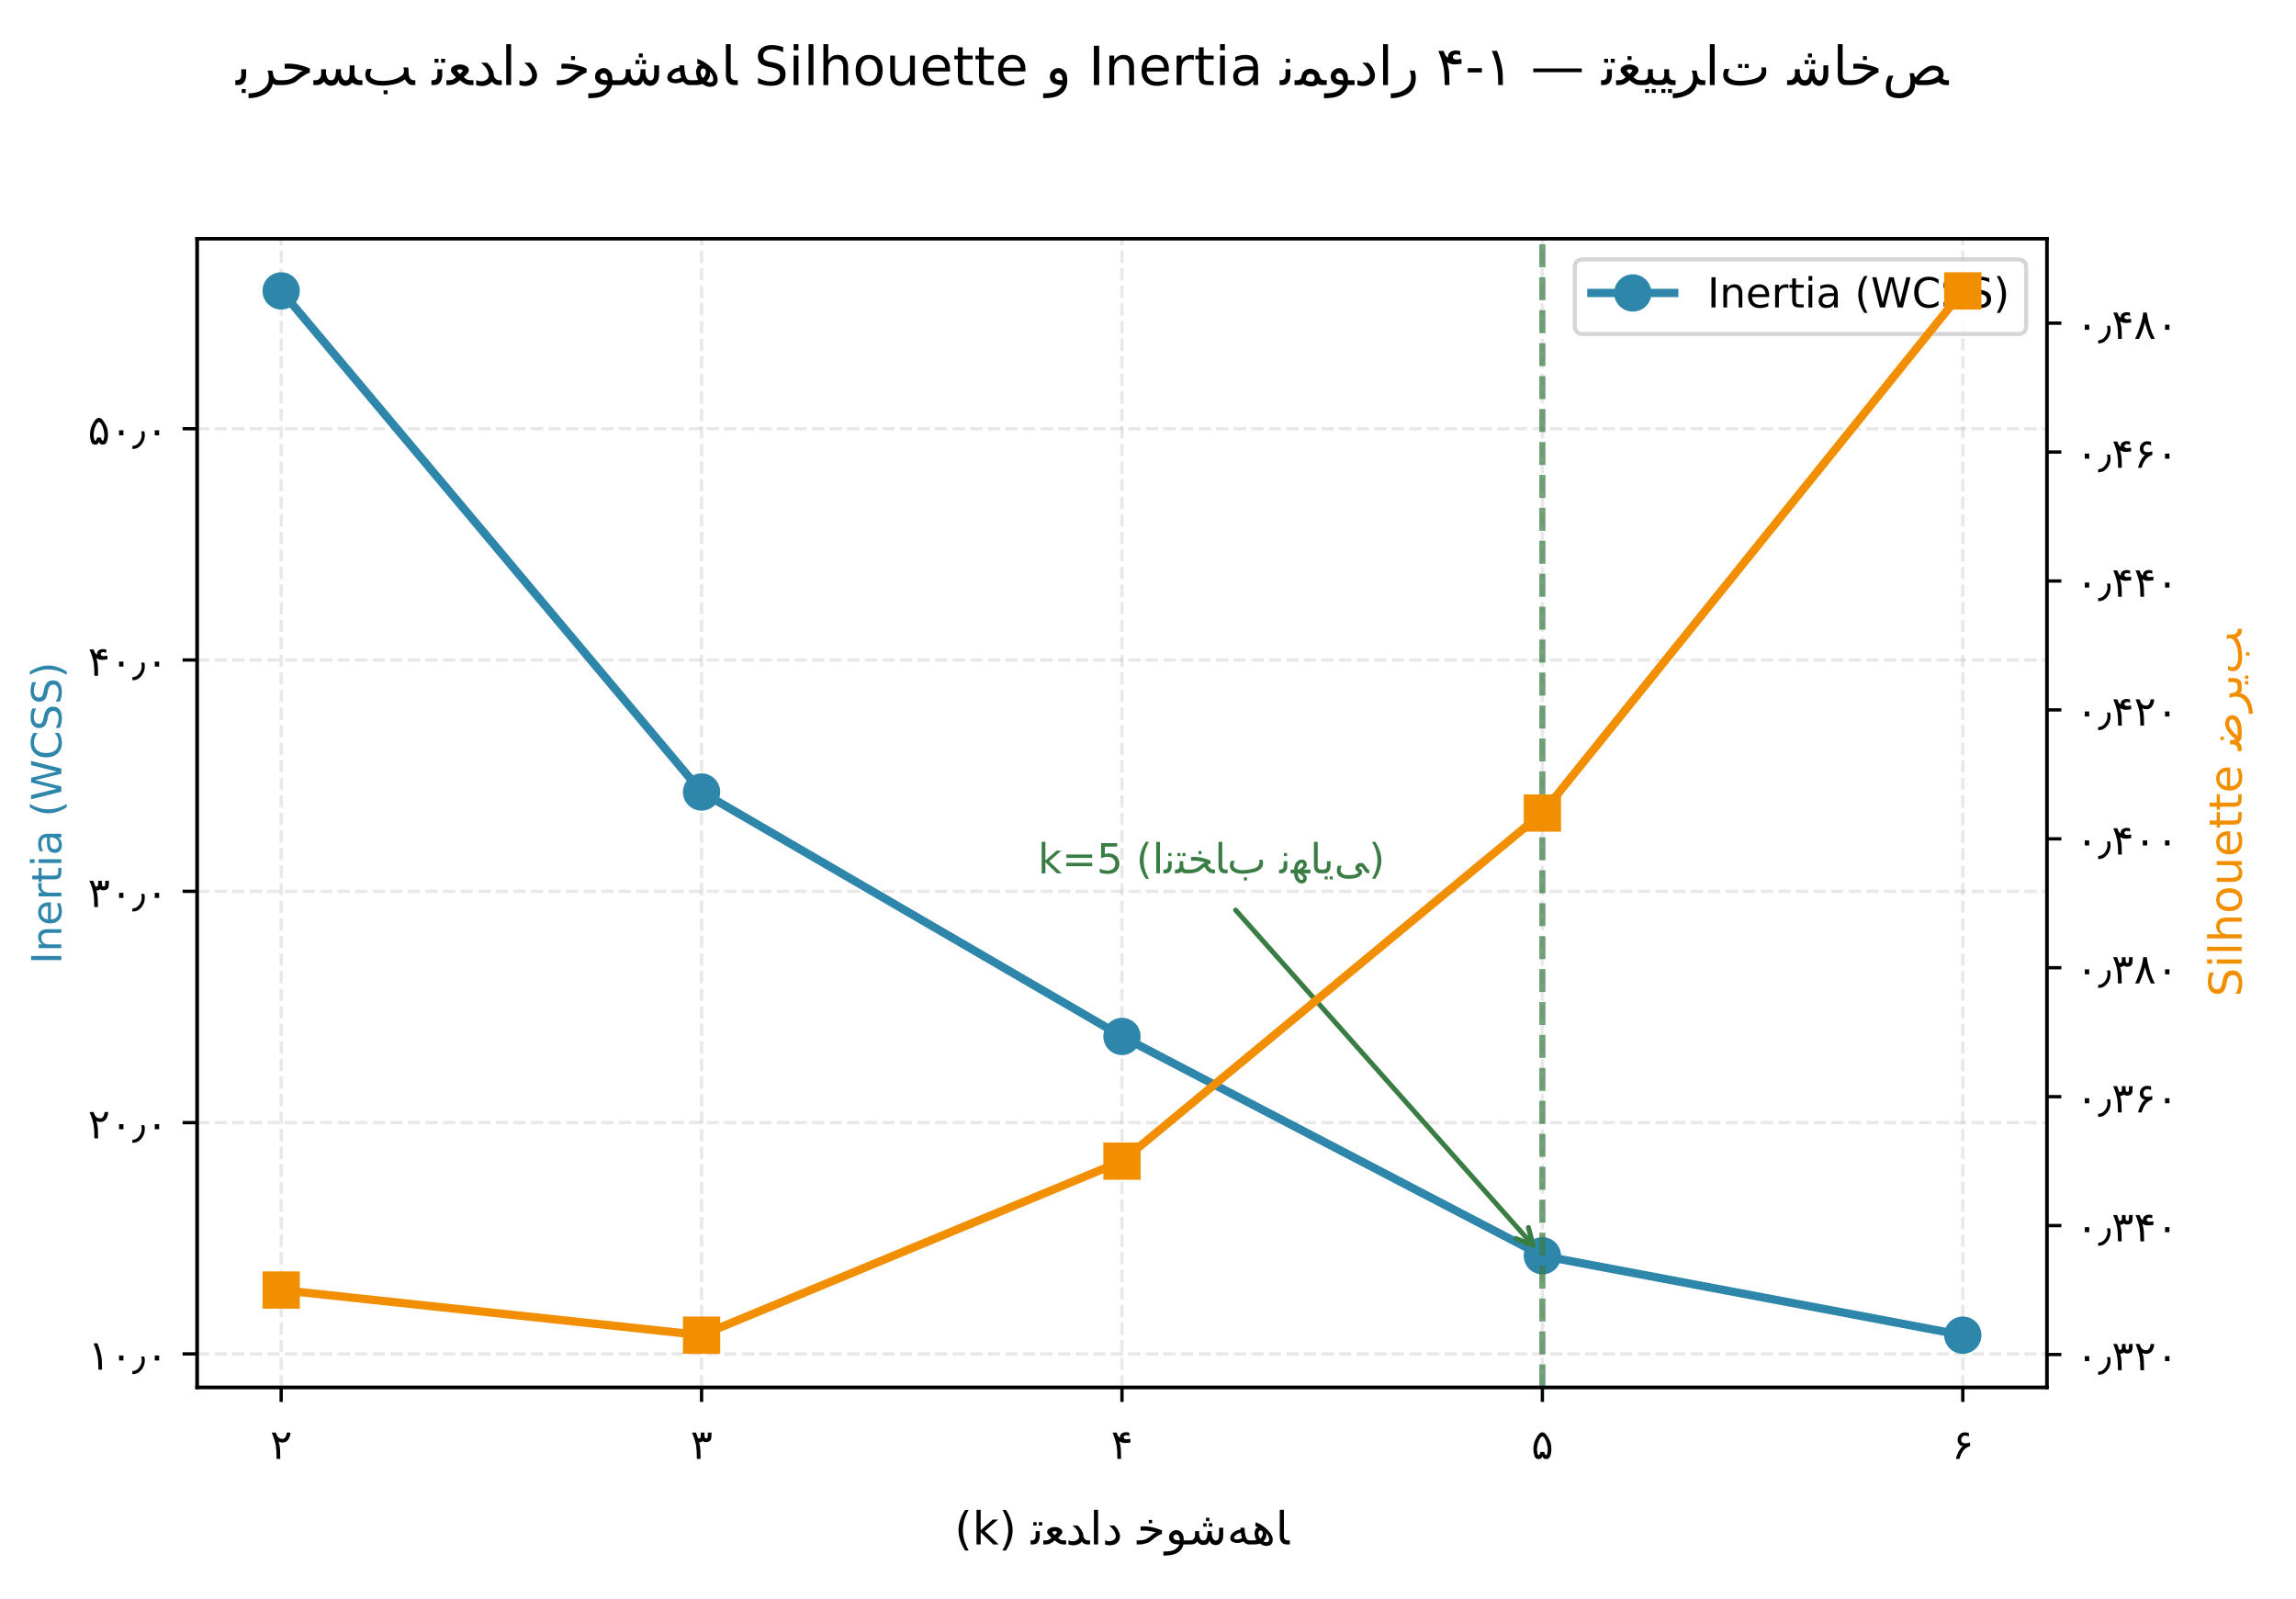
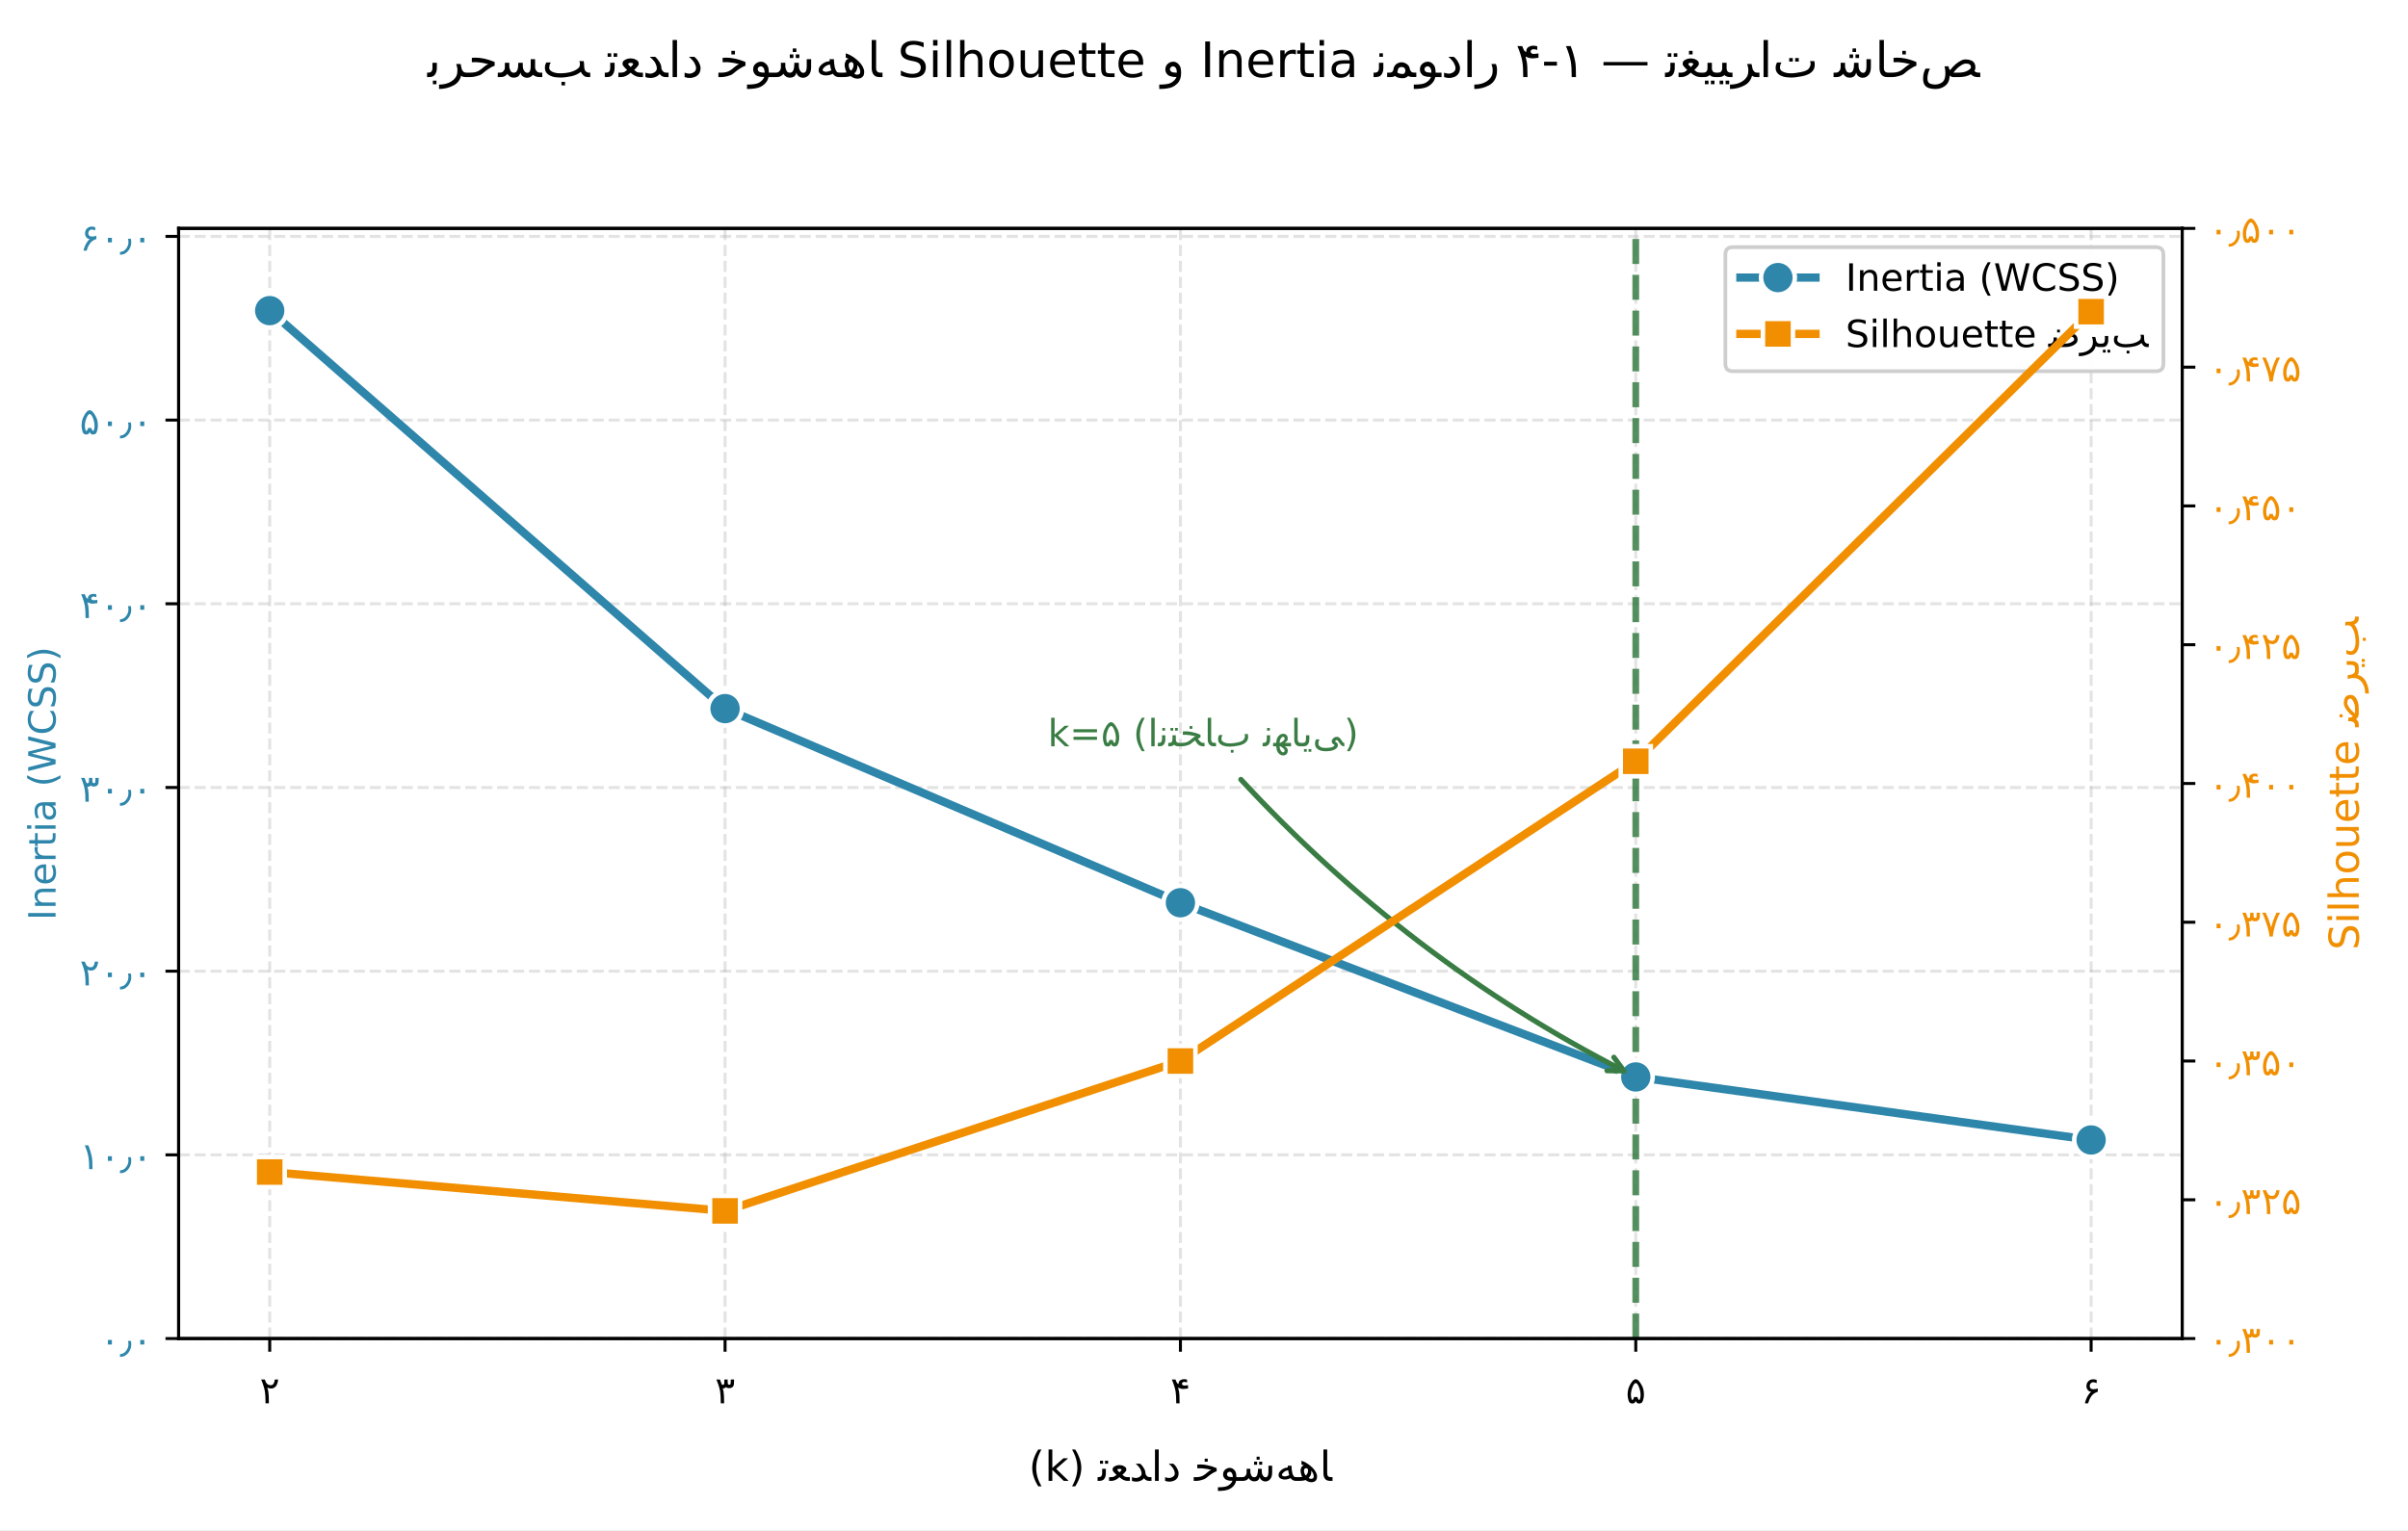
- <svg xmlns="http://www.w3.org/2000/svg" xmlns:xlink="http://www.w3.org/1999/xlink" width="554.085pt" height="385.812pt" viewBox="0 0 554.085 385.812" version="1.1">
+ <svg xmlns="http://www.w3.org/2000/svg" xmlns:xlink="http://www.w3.org/1999/xlink" width="641.135pt" height="407.52pt" viewBox="0 0 641.135 407.52" version="1.1">
  <defs>
    <style type="text/css">*{stroke-linejoin: round; stroke-linecap: butt}</style>
  </defs>
  <g id="figure_1">
    <g id="patch_1">
-       <path d="M 0 385.812  L 554.085 385.812  L 554.085 0  L 0 0  z " style="fill: #ffffff" />
+       <path d="M 0 407.52  L 641.135 407.52  L 641.135 0  L 0 0  z " style="fill: #ffffff" />
    </g>
    <g id="axes_1">
      <g id="patch_2">
-         <path d="M 47.563 334.8  L 493.963 334.8  L 493.963 57.6  L 47.563 57.6  z " style="fill: #ffffff" />
+         <path d="M 47.563 356.507  L 581.013 356.507  L 581.013 60.831  L 47.563 60.831  z " style="fill: #ffffff" />
      </g>
      <g id="matplotlib.axis_1">
        <g id="xtick_1">
          <g id="line2d_1">
-             <path d="M 67.854 334.8  L 67.854 57.6  " clip-path="url(#p88a5937868)" style="fill: none; stroke-dasharray: 2.96,1.28; stroke-dashoffset: 0; stroke: #b0b0b0; stroke-opacity: 0.3; stroke-width: 0.8" />
+             <path d="M 71.811 356.507  L 71.811 60.831  " clip-path="url(#p87e0e1016f)" style="fill: none; stroke-dasharray: 2.96,1.28; stroke-dashoffset: 0; stroke: #b0b0b0; stroke-opacity: 0.35; stroke-width: 0.8" />
          </g>
          <g id="line2d_2">
            <defs>
-               <path id="m7feff78b50" d="M 0 0  L 0 3.5  " style="stroke: #000000; stroke-width: 0.8" />
+               <path id="mb6e0b2b917" d="M 0 0  L 0 3.5  " style="stroke: #000000; stroke-width: 0.8" />
            </defs>
            <g>
-               <use xlink:href="#m7feff78b50" x="67.854" y="334.8" style="stroke: #000000; stroke-width: 0.8" />
+               <use xlink:href="#mb6e0b2b917" x="71.811" y="356.507" style="stroke: #000000; stroke-width: 0.8" />
            </g>
          </g>
          <g id="text_1">
-             <text style="font-size: 10px; font-family: 'DejaVu Sans', 'Bitstream Vera Sans', 'Computer Modern Sans Serif', 'Lucida Grande', 'Verdana', 'Geneva', 'Lucid', 'Arial', 'Helvetica', 'Avant Garde', sans-serif; text-anchor: middle" x="67.854" y="352.054" transform="rotate(-0 67.85419 352.0539)">۲</text>
+             <text style="font-size: 10px; font-family: 'DejaVu Sans', 'Bitstream Vera Sans', 'Computer Modern Sans Serif', 'Lucida Grande', 'Verdana', 'Geneva', 'Lucid', 'Arial', 'Helvetica', 'Avant Garde', sans-serif; text-anchor: middle" x="71.811" y="373.761" transform="rotate(-0 71.81102 373.7614)">۲</text>
          </g>
        </g>
        <g id="xtick_2">
          <g id="line2d_3">
-             <path d="M 169.309 334.8  L 169.309 57.6  " clip-path="url(#p88a5937868)" style="fill: none; stroke-dasharray: 2.96,1.28; stroke-dashoffset: 0; stroke: #b0b0b0; stroke-opacity: 0.3; stroke-width: 0.8" />
+             <path d="M 193.05 356.507  L 193.05 60.831  " clip-path="url(#p87e0e1016f)" style="fill: none; stroke-dasharray: 2.96,1.28; stroke-dashoffset: 0; stroke: #b0b0b0; stroke-opacity: 0.35; stroke-width: 0.8" />
          </g>
          <g id="line2d_4">
            <g>
-               <use xlink:href="#m7feff78b50" x="169.309" y="334.8" style="stroke: #000000; stroke-width: 0.8" />
+               <use xlink:href="#mb6e0b2b917" x="193.05" y="356.507" style="stroke: #000000; stroke-width: 0.8" />
            </g>
          </g>
          <g id="text_2">
-             <text style="font-size: 10px; font-family: 'DejaVu Sans', 'Bitstream Vera Sans', 'Computer Modern Sans Serif', 'Lucida Grande', 'Verdana', 'Geneva', 'Lucid', 'Arial', 'Helvetica', 'Avant Garde', sans-serif; text-anchor: middle" x="169.309" y="352.054" transform="rotate(-0 169.3087 352.0539)">۳</text>
+             <text style="font-size: 10px; font-family: 'DejaVu Sans', 'Bitstream Vera Sans', 'Computer Modern Sans Serif', 'Lucida Grande', 'Verdana', 'Geneva', 'Lucid', 'Arial', 'Helvetica', 'Avant Garde', sans-serif; text-anchor: middle" x="193.05" y="373.761" transform="rotate(-0 193.0497 373.7614)">۳</text>
          </g>
        </g>
        <g id="xtick_3">
          <g id="line2d_5">
-             <path d="M 270.763 334.8  L 270.763 57.6  " clip-path="url(#p88a5937868)" style="fill: none; stroke-dasharray: 2.96,1.28; stroke-dashoffset: 0; stroke: #b0b0b0; stroke-opacity: 0.3; stroke-width: 0.8" />
+             <path d="M 314.288 356.507  L 314.288 60.831  " clip-path="url(#p87e0e1016f)" style="fill: none; stroke-dasharray: 2.96,1.28; stroke-dashoffset: 0; stroke: #b0b0b0; stroke-opacity: 0.35; stroke-width: 0.8" />
          </g>
          <g id="line2d_6">
            <g>
-               <use xlink:href="#m7feff78b50" x="270.763" y="334.8" style="stroke: #000000; stroke-width: 0.8" />
+               <use xlink:href="#mb6e0b2b917" x="314.288" y="356.507" style="stroke: #000000; stroke-width: 0.8" />
            </g>
          </g>
          <g id="text_3">
-             <text style="font-size: 10px; font-family: 'DejaVu Sans', 'Bitstream Vera Sans', 'Computer Modern Sans Serif', 'Lucida Grande', 'Verdana', 'Geneva', 'Lucid', 'Arial', 'Helvetica', 'Avant Garde', sans-serif; text-anchor: middle" x="270.763" y="352.054" transform="rotate(-0 270.7633 352.0539)">۴</text>
+             <text style="font-size: 10px; font-family: 'DejaVu Sans', 'Bitstream Vera Sans', 'Computer Modern Sans Serif', 'Lucida Grande', 'Verdana', 'Geneva', 'Lucid', 'Arial', 'Helvetica', 'Avant Garde', sans-serif; text-anchor: middle" x="314.288" y="373.761" transform="rotate(-0 314.2884 373.7614)">۴</text>
          </g>
        </g>
        <g id="xtick_4">
          <g id="line2d_7">
-             <path d="M 372.218 334.8  L 372.218 57.6  " clip-path="url(#p88a5937868)" style="fill: none; stroke-dasharray: 2.96,1.28; stroke-dashoffset: 0; stroke: #b0b0b0; stroke-opacity: 0.3; stroke-width: 0.8" />
+             <path d="M 435.527 356.507  L 435.527 60.831  " clip-path="url(#p87e0e1016f)" style="fill: none; stroke-dasharray: 2.96,1.28; stroke-dashoffset: 0; stroke: #b0b0b0; stroke-opacity: 0.35; stroke-width: 0.8" />
          </g>
          <g id="line2d_8">
            <g>
-               <use xlink:href="#m7feff78b50" x="372.218" y="334.8" style="stroke: #000000; stroke-width: 0.8" />
+               <use xlink:href="#mb6e0b2b917" x="435.527" y="356.507" style="stroke: #000000; stroke-width: 0.8" />
            </g>
          </g>
          <g id="text_4">
-             <text style="font-size: 10px; font-family: 'DejaVu Sans', 'Bitstream Vera Sans', 'Computer Modern Sans Serif', 'Lucida Grande', 'Verdana', 'Geneva', 'Lucid', 'Arial', 'Helvetica', 'Avant Garde', sans-serif; text-anchor: middle" x="372.218" y="352.054" transform="rotate(-0 372.2178 352.0539)">۵</text>
+             <text style="font-size: 10px; font-family: 'DejaVu Sans', 'Bitstream Vera Sans', 'Computer Modern Sans Serif', 'Lucida Grande', 'Verdana', 'Geneva', 'Lucid', 'Arial', 'Helvetica', 'Avant Garde', sans-serif; text-anchor: middle" x="435.527" y="373.761" transform="rotate(-0 435.527 373.7614)">۵</text>
          </g>
        </g>
        <g id="xtick_5">
          <g id="line2d_9">
-             <path d="M 473.672 334.8  L 473.672 57.6  " clip-path="url(#p88a5937868)" style="fill: none; stroke-dasharray: 2.96,1.28; stroke-dashoffset: 0; stroke: #b0b0b0; stroke-opacity: 0.3; stroke-width: 0.8" />
+             <path d="M 556.766 356.507  L 556.766 60.831  " clip-path="url(#p87e0e1016f)" style="fill: none; stroke-dasharray: 2.96,1.28; stroke-dashoffset: 0; stroke: #b0b0b0; stroke-opacity: 0.35; stroke-width: 0.8" />
          </g>
          <g id="line2d_10">
            <g>
-               <use xlink:href="#m7feff78b50" x="473.672" y="334.8" style="stroke: #000000; stroke-width: 0.8" />
+               <use xlink:href="#mb6e0b2b917" x="556.766" y="356.507" style="stroke: #000000; stroke-width: 0.8" />
            </g>
          </g>
          <g id="text_5">
-             <text style="font-size: 10px; font-family: 'DejaVu Sans', 'Bitstream Vera Sans', 'Computer Modern Sans Serif', 'Lucida Grande', 'Verdana', 'Geneva', 'Lucid', 'Arial', 'Helvetica', 'Avant Garde', sans-serif; text-anchor: middle" x="473.672" y="352.054" transform="rotate(-0 473.6724 352.0539)">۶</text>
+             <text style="font-size: 10px; font-family: 'DejaVu Sans', 'Bitstream Vera Sans', 'Computer Modern Sans Serif', 'Lucida Grande', 'Verdana', 'Geneva', 'Lucid', 'Arial', 'Helvetica', 'Avant Garde', sans-serif; text-anchor: middle" x="556.766" y="373.761" transform="rotate(-0 556.7657 373.7614)">۶</text>
          </g>
        </g>
        <g id="text_6">
-           <text style="font-size: 11px; font-family: 'DejaVu Sans', 'Bitstream Vera Sans', 'Computer Modern Sans Serif', 'Lucida Grande', 'Verdana', 'Geneva', 'Lucid', 'Arial', 'Helvetica', 'Avant Garde', sans-serif; text-anchor: middle" x="270.763" y="372.704" transform="rotate(-0 270.7633 372.7043)">(k) ﺎﻫﻪﺷﻮﺧ ﺩﺍﺪﻌﺗ</text>
+           <text style="font-size: 11px; font-family: 'DejaVu Sans', 'Bitstream Vera Sans', 'Computer Modern Sans Serif', 'Lucida Grande', 'Verdana', 'Geneva', 'Lucid', 'Arial', 'Helvetica', 'Avant Garde', sans-serif; text-anchor: middle" x="314.288" y="394.412" transform="rotate(-0 314.2884 394.4118)">(k) ﺎﻫﻪﺷﻮﺧ ﺩﺍﺪﻌﺗ</text>
        </g>
      </g>
      <g id="matplotlib.axis_2">
        <g id="ytick_1">
          <g id="line2d_11">
-             <path d="M 47.563 326.721  L 493.963 326.721  " clip-path="url(#p88a5937868)" style="fill: none; stroke-dasharray: 2.96,1.28; stroke-dashoffset: 0; stroke: #b0b0b0; stroke-opacity: 0.3; stroke-width: 0.8" />
+             <path d="M 47.563 356.507  L 581.013 356.507  " clip-path="url(#p87e0e1016f)" style="fill: none; stroke-dasharray: 2.96,1.28; stroke-dashoffset: 0; stroke: #b0b0b0; stroke-opacity: 0.35; stroke-width: 0.8" />
          </g>
          <g id="line2d_12">
            <defs>
-               <path id="m48b561f0fc" d="M 0 0  L -3.5 0  " style="stroke: #000000; stroke-width: 0.8" />
+               <path id="m57d04f202d" d="M 0 0  L -3.5 0  " style="stroke: #000000; stroke-width: 0.8" />
            </defs>
            <g>
-               <use xlink:href="#m48b561f0fc" x="47.563" y="326.721" style="stroke: #000000; stroke-width: 0.8" />
+               <use xlink:href="#m57d04f202d" x="47.563" y="356.507" style="stroke: #000000; stroke-width: 0.8" />
            </g>
          </g>
          <g id="text_7">
-             <text style="font-size: 10px; font-family: 'DejaVu Sans'; text-anchor: end" x="40.563" y="330.52" transform="rotate(-0 40.56328 330.52)">۱۰٫۰</text>
+             <text style="font-size: 10px; font-family: 'DejaVu Sans'; text-anchor: end; fill: #2e86ab" x="40.563" y="360.306" transform="rotate(-0 40.56328 360.3063)">۰٫۰</text>
          </g>
        </g>
        <g id="ytick_2">
          <g id="line2d_13">
-             <path d="M 47.563 270.905  L 493.963 270.905  " clip-path="url(#p88a5937868)" style="fill: none; stroke-dasharray: 2.96,1.28; stroke-dashoffset: 0; stroke: #b0b0b0; stroke-opacity: 0.3; stroke-width: 0.8" />
+             <path d="M 47.563 307.583  L 581.013 307.583  " clip-path="url(#p87e0e1016f)" style="fill: none; stroke-dasharray: 2.96,1.28; stroke-dashoffset: 0; stroke: #b0b0b0; stroke-opacity: 0.35; stroke-width: 0.8" />
          </g>
          <g id="line2d_14">
            <g>
-               <use xlink:href="#m48b561f0fc" x="47.563" y="270.905" style="stroke: #000000; stroke-width: 0.8" />
+               <use xlink:href="#m57d04f202d" x="47.563" y="307.583" style="stroke: #000000; stroke-width: 0.8" />
            </g>
          </g>
          <g id="text_8">
-             <text style="font-size: 10px; font-family: 'DejaVu Sans'; text-anchor: end" x="40.563" y="274.704" transform="rotate(-0 40.56328 274.7035)">۲۰٫۰</text>
+             <text style="font-size: 10px; font-family: 'DejaVu Sans'; text-anchor: end; fill: #2e86ab" x="40.563" y="311.381" transform="rotate(-0 40.56328 311.3814)">۱۰٫۰</text>
          </g>
        </g>
        <g id="ytick_3">
          <g id="line2d_15">
-             <path d="M 47.563 215.088  L 493.963 215.088  " clip-path="url(#p88a5937868)" style="fill: none; stroke-dasharray: 2.96,1.28; stroke-dashoffset: 0; stroke: #b0b0b0; stroke-opacity: 0.3; stroke-width: 0.8" />
+             <path d="M 47.563 258.658  L 581.013 258.658  " clip-path="url(#p87e0e1016f)" style="fill: none; stroke-dasharray: 2.96,1.28; stroke-dashoffset: 0; stroke: #b0b0b0; stroke-opacity: 0.35; stroke-width: 0.8" />
          </g>
          <g id="line2d_16">
            <g>
-               <use xlink:href="#m48b561f0fc" x="47.563" y="215.088" style="stroke: #000000; stroke-width: 0.8" />
+               <use xlink:href="#m57d04f202d" x="47.563" y="258.658" style="stroke: #000000; stroke-width: 0.8" />
            </g>
          </g>
          <g id="text_9">
-             <text style="font-size: 10px; font-family: 'DejaVu Sans'; text-anchor: end" x="40.563" y="218.887" transform="rotate(-0 40.56328 218.8871)">۳۰٫۰</text>
+             <text style="font-size: 10px; font-family: 'DejaVu Sans'; text-anchor: end; fill: #2e86ab" x="40.563" y="262.456" transform="rotate(-0 40.56328 262.4564)">۲۰٫۰</text>
          </g>
        </g>
        <g id="ytick_4">
          <g id="line2d_17">
-             <path d="M 47.563 159.272  L 493.963 159.272  " clip-path="url(#p88a5937868)" style="fill: none; stroke-dasharray: 2.96,1.28; stroke-dashoffset: 0; stroke: #b0b0b0; stroke-opacity: 0.3; stroke-width: 0.8" />
+             <path d="M 47.563 209.733  L 581.013 209.733  " clip-path="url(#p87e0e1016f)" style="fill: none; stroke-dasharray: 2.96,1.28; stroke-dashoffset: 0; stroke: #b0b0b0; stroke-opacity: 0.35; stroke-width: 0.8" />
          </g>
          <g id="line2d_18">
            <g>
-               <use xlink:href="#m48b561f0fc" x="47.563" y="159.272" style="stroke: #000000; stroke-width: 0.8" />
+               <use xlink:href="#m57d04f202d" x="47.563" y="209.733" style="stroke: #000000; stroke-width: 0.8" />
            </g>
          </g>
          <g id="text_10">
-             <text style="font-size: 10px; font-family: 'DejaVu Sans'; text-anchor: end" x="40.563" y="163.071" transform="rotate(-0 40.56328 163.0707)">۴۰٫۰</text>
+             <text style="font-size: 10px; font-family: 'DejaVu Sans'; text-anchor: end; fill: #2e86ab" x="40.563" y="213.531" transform="rotate(-0 40.56328 213.5315)">۳۰٫۰</text>
          </g>
        </g>
        <g id="ytick_5">
          <g id="line2d_19">
-             <path d="M 47.563 103.455  L 493.963 103.455  " clip-path="url(#p88a5937868)" style="fill: none; stroke-dasharray: 2.96,1.28; stroke-dashoffset: 0; stroke: #b0b0b0; stroke-opacity: 0.3; stroke-width: 0.8" />
+             <path d="M 47.563 160.808  L 581.013 160.808  " clip-path="url(#p87e0e1016f)" style="fill: none; stroke-dasharray: 2.96,1.28; stroke-dashoffset: 0; stroke: #b0b0b0; stroke-opacity: 0.35; stroke-width: 0.8" />
          </g>
          <g id="line2d_20">
            <g>
-               <use xlink:href="#m48b561f0fc" x="47.563" y="103.455" style="stroke: #000000; stroke-width: 0.8" />
+               <use xlink:href="#m57d04f202d" x="47.563" y="160.808" style="stroke: #000000; stroke-width: 0.8" />
            </g>
          </g>
          <g id="text_11">
-             <text style="font-size: 10px; font-family: 'DejaVu Sans'; text-anchor: end" x="40.563" y="107.254" transform="rotate(-0 40.56328 107.2543)">۵۰٫۰</text>
-           </g>
-         </g>
-         <g id="text_12">
-           <text style="font-size: 10px; font-family: 'DejaVu Sans'; text-anchor: middle; fill: #2e86ab" x="14.798" y="196.2" transform="rotate(-90 14.79844 196.2)">Inertia (WCSS)</text>
-         </g>
-       </g>
-       <g id="line2d_21">
-         <path d="M 67.854 70.2  L 169.309 191.126  L 270.763 250.113  L 372.218 303.044  L 473.672 322.2  " clip-path="url(#p88a5937868)" style="fill: none; stroke: #2e86ab; stroke-width: 2; stroke-linecap: square" />
+             <text style="font-size: 10px; font-family: 'DejaVu Sans'; text-anchor: end; fill: #2e86ab" x="40.563" y="164.607" transform="rotate(-0 40.56328 164.6065)">۴۰٫۰</text>
+           </g>
+         </g>
+         <g id="ytick_6">
+           <g id="line2d_21">
+             <path d="M 47.563 111.883  L 581.013 111.883  " clip-path="url(#p87e0e1016f)" style="fill: none; stroke-dasharray: 2.96,1.28; stroke-dashoffset: 0; stroke: #b0b0b0; stroke-opacity: 0.35; stroke-width: 0.8" />
+           </g>
+           <g id="line2d_22">
+             <g>
+               <use xlink:href="#m57d04f202d" x="47.563" y="111.883" style="stroke: #000000; stroke-width: 0.8" />
+             </g>
+           </g>
+           <g id="text_12">
+             <text style="font-size: 10px; font-family: 'DejaVu Sans'; text-anchor: end; fill: #2e86ab" x="40.563" y="115.682" transform="rotate(-0 40.56328 115.6816)">۵۰٫۰</text>
+           </g>
+         </g>
+         <g id="ytick_7">
+           <g id="line2d_23">
+             <path d="M 47.563 62.958  L 581.013 62.958  " clip-path="url(#p87e0e1016f)" style="fill: none; stroke-dasharray: 2.96,1.28; stroke-dashoffset: 0; stroke: #b0b0b0; stroke-opacity: 0.35; stroke-width: 0.8" />
+           </g>
+           <g id="line2d_24">
+             <g>
+               <use xlink:href="#m57d04f202d" x="47.563" y="62.958" style="stroke: #000000; stroke-width: 0.8" />
+             </g>
+           </g>
+           <g id="text_13">
+             <text style="font-size: 10px; font-family: 'DejaVu Sans'; text-anchor: end; fill: #2e86ab" x="40.563" y="66.757" transform="rotate(-0 40.56328 66.75663)">۶۰٫۰</text>
+           </g>
+         </g>
+         <g id="text_14">
+           <text style="font-size: 10px; font-family: 'DejaVu Sans'; text-anchor: middle; fill: #2e86ab" x="14.798" y="208.669" transform="rotate(-90 14.79844 208.6694)">Inertia (WCSS)</text>
+         </g>
+       </g>
+       <g id="line2d_25">
+         <path d="M 435.527 356.507  L 435.527 60.831  " clip-path="url(#p87e0e1016f)" style="fill: none; stroke-dasharray: 6.66,2.88; stroke-dashoffset: 0; stroke: #3a7d44; stroke-opacity: 0.85; stroke-width: 1.8" />
+       </g>
+       <g id="patch_3">
+         <path d="M 47.563 356.507  L 47.563 60.831  " style="fill: none; stroke: #000000; stroke-width: 0.8; stroke-linejoin: miter; stroke-linecap: square" />
+       </g>
+       <g id="patch_4">
+         <path d="M 581.013 356.507  L 581.013 60.831  " style="fill: none; stroke: #000000; stroke-width: 0.8; stroke-linejoin: miter; stroke-linecap: square" />
+       </g>
+       <g id="patch_5">
+         <path d="M 47.563 356.507  L 581.013 356.507  " style="fill: none; stroke: #000000; stroke-width: 0.8; stroke-linejoin: miter; stroke-linecap: square" />
+       </g>
+       <g id="patch_6">
+         <path d="M 47.563 60.831  L 581.013 60.831  " style="fill: none; stroke: #000000; stroke-width: 0.8; stroke-linejoin: miter; stroke-linecap: square" />
+       </g>
+       <g id="line2d_26">
+         <path d="M 71.811 82.733  L 193.05 188.729  L 314.288 240.433  L 435.527 286.829  L 556.766 303.62  " clip-path="url(#p87e0e1016f)" style="fill: none; stroke: #2e86ab; stroke-width: 2.2; stroke-linecap: square" />
        <defs>
-           <path id="ma060d2394b" d="M 0 4  C 1.061 4 2.078 3.579 2.828 2.828  C 3.579 2.078 4 1.061 4 0  C 4 -1.061 3.579 -2.078 2.828 -2.828  C 2.078 -3.579 1.061 -4 0 -4  C -1.061 -4 -2.078 -3.579 -2.828 -2.828  C -3.579 -2.078 -4 -1.061 -4 0  C -4 1.061 -3.579 2.078 -2.828 2.828  C -2.078 3.579 -1.061 4 0 4  z " style="stroke: #2e86ab" />
+           <path id="me6d7a1ad91" d="M 0 4.5  C 1.193 4.5 2.338 4.026 3.182 3.182  C 4.026 2.338 4.5 1.193 4.5 0  C 4.5 -1.193 4.026 -2.338 3.182 -3.182  C 2.338 -4.026 1.193 -4.5 0 -4.5  C -1.193 -4.5 -2.338 -4.026 -3.182 -3.182  C -4.026 -2.338 -4.5 -1.193 -4.5 0  C -4.5 1.193 -4.026 2.338 -3.182 3.182  C -2.338 4.026 -1.193 4.5 0 4.5  z " style="stroke: #ffffff; stroke-width: 1.2" />
        </defs>
-         <g clip-path="url(#p88a5937868)">
-           <use xlink:href="#ma060d2394b" x="67.854" y="70.2" style="fill: #2e86ab; stroke: #2e86ab" />
-           <use xlink:href="#ma060d2394b" x="169.309" y="191.126" style="fill: #2e86ab; stroke: #2e86ab" />
-           <use xlink:href="#ma060d2394b" x="270.763" y="250.113" style="fill: #2e86ab; stroke: #2e86ab" />
-           <use xlink:href="#ma060d2394b" x="372.218" y="303.044" style="fill: #2e86ab; stroke: #2e86ab" />
-           <use xlink:href="#ma060d2394b" x="473.672" y="322.2" style="fill: #2e86ab; stroke: #2e86ab" />
-         </g>
-       </g>
-       <g id="line2d_22">
-         <path d="M 372.218 334.8  L 372.218 57.6  " clip-path="url(#p88a5937868)" style="fill: none; stroke-dasharray: 5.55,2.4; stroke-dashoffset: 0; stroke: #3a7d44; stroke-opacity: 0.7; stroke-width: 1.5" />
-       </g>
-       <g id="patch_3">
-         <path d="M 47.563 334.8  L 47.563 57.6  " style="fill: none; stroke: #000000; stroke-width: 0.8; stroke-linejoin: miter; stroke-linecap: square" />
-       </g>
-       <g id="patch_4">
-         <path d="M 493.963 334.8  L 493.963 57.6  " style="fill: none; stroke: #000000; stroke-width: 0.8; stroke-linejoin: miter; stroke-linecap: square" />
-       </g>
-       <g id="patch_5">
-         <path d="M 47.563 334.8  L 493.963 334.8  " style="fill: none; stroke: #000000; stroke-width: 0.8; stroke-linejoin: miter; stroke-linecap: square" />
-       </g>
-       <g id="patch_6">
-         <path d="M 47.563 57.6  L 493.963 57.6  " style="fill: none; stroke: #000000; stroke-width: 0.8; stroke-linejoin: miter; stroke-linecap: square" />
+         <g clip-path="url(#p87e0e1016f)">
+           <use xlink:href="#me6d7a1ad91" x="71.811" y="82.733" style="fill: #2e86ab; stroke: #ffffff; stroke-width: 1.2" />
+           <use xlink:href="#me6d7a1ad91" x="193.05" y="188.729" style="fill: #2e86ab; stroke: #ffffff; stroke-width: 1.2" />
+           <use xlink:href="#me6d7a1ad91" x="314.288" y="240.433" style="fill: #2e86ab; stroke: #ffffff; stroke-width: 1.2" />
+           <use xlink:href="#me6d7a1ad91" x="435.527" y="286.829" style="fill: #2e86ab; stroke: #ffffff; stroke-width: 1.2" />
+           <use xlink:href="#me6d7a1ad91" x="556.766" y="303.62" style="fill: #2e86ab; stroke: #ffffff; stroke-width: 1.2" />
+         </g>
      </g>
      <g id="patch_7">
-         <path d="M 298.196 219.621  Q 334.544 260.585 370.001 300.546  " style="fill: none; stroke: #3a7d44; stroke-width: 1.2; stroke-linecap: round" />
-         <path d="M 368.843 296.226  L 370.001 300.546  L 365.851 298.881  " style="fill: none; stroke: #3a7d44; stroke-width: 1.2; stroke-linecap: round" />
-       </g>
-       <g id="text_13">
-         <text style="font-size: 10px; font-family: 'DejaVu Sans', 'Bitstream Vera Sans', 'Computer Modern Sans Serif', 'Lucida Grande', 'Verdana', 'Geneva', 'Lucid', 'Arial', 'Helvetica', 'Avant Garde', sans-serif; text-anchor: start; fill: #3a7d44" x="250.472" y="210.752" transform="rotate(-0 250.4724 210.7519)">k=5 (ﯽﯾﺎﻬﻧ ﺏﺎﺨﺘﻧﺍ)</text>
+         <path d="M 330.388 207.607  Q 374.975 255.787 432.35 285.206  " style="fill: none; stroke: #3a7d44; stroke-width: 1.4; stroke-linecap: round" />
+         <path d="M 429.704 281.601  L 432.35 285.206  L 427.878 285.16  " style="fill: none; stroke: #3a7d44; stroke-width: 1.4; stroke-linecap: round" />
+       </g>
+       <g id="text_15">
+         <text style="font-size: 10px; font-family: 'DejaVu Sans', 'Bitstream Vera Sans', 'Computer Modern Sans Serif', 'Lucida Grande', 'Verdana', 'Geneva', 'Lucid', 'Arial', 'Helvetica', 'Avant Garde', sans-serif; text-anchor: middle; fill: #3a7d44" x="320.35" y="198.764" transform="rotate(-0 320.3503 198.7637)">k=۵ (ﯽﯾﺎﻬﻧ ﺏﺎﺨﺘﻧﺍ)</text>
      </g>
      <g id="legend_1">
        <g id="patch_8">
-           <path d="M 382.037 80.601  L 486.963 80.601  Q 488.963 80.601 488.963 78.601  L 488.963 64.6  Q 488.963 62.6 486.963 62.6  L 382.037 62.6  Q 380.037 62.6 380.037 64.6  L 380.037 78.601  Q 380.037 80.601 382.037 80.601  z " style="fill: #ffffff; opacity: 0.8; stroke: #cccccc; stroke-linejoin: miter" />
-         </g>
-         <g id="line2d_23">
-           <path d="M 384.037 70.698  L 394.037 70.698  L 404.037 70.698  " style="fill: none; stroke: #2e86ab; stroke-width: 2; stroke-linecap: square" />
+           <path d="M 461.381 98.873  L 574.013 98.873  Q 576.013 98.873 576.013 96.873  L 576.013 67.831  Q 576.013 65.831 574.013 65.831  L 461.381 65.831  Q 459.381 65.831 459.381 67.831  L 459.381 96.873  Q 459.381 98.873 461.381 98.873  z " style="fill: #ffffff; opacity: 0.95; stroke: #cccccc; stroke-linejoin: miter" />
+         </g>
+         <g id="line2d_27">
+           <path d="M 463.381 73.93  L 473.381 73.93  L 483.381 73.93  " style="fill: none; stroke: #2e86ab; stroke-width: 2.2; stroke-linecap: square" />
          <g>
-             <use xlink:href="#ma060d2394b" x="394.037" y="70.698" style="fill: #2e86ab; stroke: #2e86ab" />
-           </g>
-         </g>
-         <g id="text_14">
-           <text style="font-size: 10px; font-family: 'DejaVu Sans'; text-anchor: start" x="412.037" y="74.198" transform="rotate(-0 412.0367 74.19844)">Inertia (WCSS)</text>
+             <use xlink:href="#me6d7a1ad91" x="473.381" y="73.93" style="fill: #2e86ab; stroke: #ffffff; stroke-width: 1.2" />
+           </g>
+         </g>
+         <g id="text_16">
+           <text style="font-size: 10px; font-family: 'DejaVu Sans'; text-anchor: start" x="491.381" y="77.43" transform="rotate(-0 491.3806 77.42977)">Inertia (WCSS)</text>
+         </g>
+         <g id="line2d_28">
+           <path d="M 463.381 88.931  L 473.381 88.931  L 483.381 88.931  " style="fill: none; stroke: #f18f01; stroke-width: 2.2; stroke-linecap: square" />
+           <defs>
+             <path id="ma55ba46b2e" d="M -4 4  L 4 4  L 4 -4  L -4 -4  z " style="stroke: #ffffff; stroke-width: 1.2; stroke-linejoin: miter" />
+           </defs>
+           <g>
+             <use xlink:href="#ma55ba46b2e" x="473.381" y="88.931" style="fill: #f18f01; stroke: #ffffff; stroke-width: 1.2; stroke-linejoin: miter" />
+           </g>
+         </g>
+         <g id="text_17">
+           <text style="font-size: 10px; font-family: 'DejaVu Sans'; text-anchor: start" x="491.381" y="92.431" transform="rotate(-0 491.3806 92.43055)">Silhouette ﺐﯾﺮﺿ</text>
        </g>
      </g>
    </g>
    <g id="axes_2">
      <g id="matplotlib.axis_3">
-         <g id="ytick_6">
-           <g id="line2d_24">
+         <g id="ytick_8">
+           <g id="line2d_29">
            <defs>
-               <path id="m7229a758cd" d="M 0 0  L 3.5 0  " style="stroke: #000000; stroke-width: 0.8" />
+               <path id="mcd28cc381c" d="M 0 0  L 3.5 0  " style="stroke: #000000; stroke-width: 0.8" />
            </defs>
            <g>
-               <use xlink:href="#m7229a758cd" x="493.963" y="326.867" style="stroke: #000000; stroke-width: 0.8" />
-             </g>
-           </g>
-           <g id="text_15">
-             <text style="font-size: 10px; font-family: 'DejaVu Sans'; text-anchor: start" x="500.963" y="330.665" transform="rotate(-0 500.9633 330.6655)">۰٫۳۲۰</text>
-           </g>
-         </g>
-         <g id="ytick_7">
-           <g id="line2d_25">
-             <g>
-               <use xlink:href="#m7229a758cd" x="493.963" y="295.756" style="stroke: #000000; stroke-width: 0.8" />
-             </g>
-           </g>
-           <g id="text_16">
-             <text style="font-size: 10px; font-family: 'DejaVu Sans'; text-anchor: start" x="500.963" y="299.554" transform="rotate(-0 500.9633 299.5544)">۰٫۳۴۰</text>
-           </g>
-         </g>
-         <g id="ytick_8">
-           <g id="line2d_26">
-             <g>
-               <use xlink:href="#m7229a758cd" x="493.963" y="264.644" style="stroke: #000000; stroke-width: 0.8" />
-             </g>
-           </g>
-           <g id="text_17">
-             <text style="font-size: 10px; font-family: 'DejaVu Sans'; text-anchor: start" x="500.963" y="268.443" transform="rotate(-0 500.9633 268.4433)">۰٫۳۶۰</text>
+               <use xlink:href="#mcd28cc381c" x="581.013" y="356.507" style="stroke: #000000; stroke-width: 0.8" />
+             </g>
+           </g>
+           <g id="text_18">
+             <text style="font-size: 10px; font-family: 'DejaVu Sans'; text-anchor: start; fill: #f18f01" x="588.013" y="360.306" transform="rotate(-0 588.0134 360.3063)">۰٫۳۰۰</text>
          </g>
        </g>
        <g id="ytick_9">
-           <g id="line2d_27">
-             <g>
-               <use xlink:href="#m7229a758cd" x="493.963" y="233.533" style="stroke: #000000; stroke-width: 0.8" />
-             </g>
-           </g>
-           <g id="text_18">
-             <text style="font-size: 10px; font-family: 'DejaVu Sans'; text-anchor: start" x="500.963" y="237.332" transform="rotate(-0 500.9633 237.3322)">۰٫۳۸۰</text>
+           <g id="line2d_30">
+             <g>
+               <use xlink:href="#mcd28cc381c" x="581.013" y="319.548" style="stroke: #000000; stroke-width: 0.8" />
+             </g>
+           </g>
+           <g id="text_19">
+             <text style="font-size: 10px; font-family: 'DejaVu Sans'; text-anchor: start; fill: #f18f01" x="588.013" y="323.347" transform="rotate(-0 588.0134 323.3468)">۰٫۳۲۵</text>
          </g>
        </g>
        <g id="ytick_10">
-           <g id="line2d_28">
-             <g>
-               <use xlink:href="#m7229a758cd" x="493.963" y="202.422" style="stroke: #000000; stroke-width: 0.8" />
-             </g>
-           </g>
-           <g id="text_19">
-             <text style="font-size: 10px; font-family: 'DejaVu Sans'; text-anchor: start" x="500.963" y="206.221" transform="rotate(-0 500.9633 206.221)">۰٫۴۰۰</text>
+           <g id="line2d_31">
+             <g>
+               <use xlink:href="#mcd28cc381c" x="581.013" y="282.588" style="stroke: #000000; stroke-width: 0.8" />
+             </g>
+           </g>
+           <g id="text_20">
+             <text style="font-size: 10px; font-family: 'DejaVu Sans'; text-anchor: start; fill: #f18f01" x="588.013" y="286.387" transform="rotate(-0 588.0134 286.3873)">۰٫۳۵۰</text>
          </g>
        </g>
        <g id="ytick_11">
-           <g id="line2d_29">
-             <g>
-               <use xlink:href="#m7229a758cd" x="493.963" y="171.311" style="stroke: #000000; stroke-width: 0.8" />
-             </g>
-           </g>
-           <g id="text_20">
-             <text style="font-size: 10px; font-family: 'DejaVu Sans'; text-anchor: start" x="500.963" y="175.11" transform="rotate(-0 500.9633 175.1099)">۰٫۴۲۰</text>
+           <g id="line2d_32">
+             <g>
+               <use xlink:href="#mcd28cc381c" x="581.013" y="245.629" style="stroke: #000000; stroke-width: 0.8" />
+             </g>
+           </g>
+           <g id="text_21">
+             <text style="font-size: 10px; font-family: 'DejaVu Sans'; text-anchor: start; fill: #f18f01" x="588.013" y="249.428" transform="rotate(-0 588.0134 249.4278)">۰٫۳۷۵</text>
          </g>
        </g>
        <g id="ytick_12">
-           <g id="line2d_30">
-             <g>
-               <use xlink:href="#m7229a758cd" x="493.963" y="140.2" style="stroke: #000000; stroke-width: 0.8" />
-             </g>
-           </g>
-           <g id="text_21">
-             <text style="font-size: 10px; font-family: 'DejaVu Sans'; text-anchor: start" x="500.963" y="143.999" transform="rotate(-0 500.9633 143.9988)">۰٫۴۴۰</text>
+           <g id="line2d_33">
+             <g>
+               <use xlink:href="#mcd28cc381c" x="581.013" y="208.669" style="stroke: #000000; stroke-width: 0.8" />
+             </g>
+           </g>
+           <g id="text_22">
+             <text style="font-size: 10px; font-family: 'DejaVu Sans'; text-anchor: start; fill: #f18f01" x="588.013" y="212.468" transform="rotate(-0 588.0134 212.4682)">۰٫۴۰۰</text>
          </g>
        </g>
        <g id="ytick_13">
-           <g id="line2d_31">
-             <g>
-               <use xlink:href="#m7229a758cd" x="493.963" y="109.089" style="stroke: #000000; stroke-width: 0.8" />
-             </g>
-           </g>
-           <g id="text_22">
-             <text style="font-size: 10px; font-family: 'DejaVu Sans'; text-anchor: start" x="500.963" y="112.888" transform="rotate(-0 500.9633 112.8877)">۰٫۴۶۰</text>
+           <g id="line2d_34">
+             <g>
+               <use xlink:href="#mcd28cc381c" x="581.013" y="171.71" style="stroke: #000000; stroke-width: 0.8" />
+             </g>
+           </g>
+           <g id="text_23">
+             <text style="font-size: 10px; font-family: 'DejaVu Sans'; text-anchor: start; fill: #f18f01" x="588.013" y="175.509" transform="rotate(-0 588.0134 175.5087)">۰٫۴۲۵</text>
          </g>
        </g>
        <g id="ytick_14">
-           <g id="line2d_32">
-             <g>
-               <use xlink:href="#m7229a758cd" x="493.963" y="77.978" style="stroke: #000000; stroke-width: 0.8" />
-             </g>
-           </g>
-           <g id="text_23">
-             <text style="font-size: 10px; font-family: 'DejaVu Sans'; text-anchor: start" x="500.963" y="81.777" transform="rotate(-0 500.9633 81.77661)">۰٫۴۸۰</text>
-           </g>
-         </g>
-         <g id="text_24">
-           <text style="font-size: 11px; font-family: 'DejaVu Sans', 'Bitstream Vera Sans', 'Computer Modern Sans Serif', 'Lucida Grande', 'Verdana', 'Geneva', 'Lucid', 'Arial', 'Helvetica', 'Avant Garde', sans-serif; text-anchor: middle; fill: #f18f01" x="540.977" y="196.2" transform="rotate(-90 540.977 196.2)">Silhouette ﺐﯾﺮﺿ</text>
-         </g>
-       </g>
-       <g id="line2d_33">
-         <path d="M 67.854 311.311  L 169.309 322.2  L 270.763 280.2  L 372.218 196.2  L 473.672 70.2  " clip-path="url(#p88a5937868)" style="fill: none; stroke: #f18f01; stroke-width: 2; stroke-linecap: square" />
-         <defs>
-           <path id="m7baad5b9a2" d="M -4 4  L 4 4  L 4 -4  L -4 -4  z " style="stroke: #f18f01; stroke-linejoin: miter" />
-         </defs>
-         <g clip-path="url(#p88a5937868)">
-           <use xlink:href="#m7baad5b9a2" x="67.854" y="311.311" style="fill: #f18f01; stroke: #f18f01; stroke-linejoin: miter" />
-           <use xlink:href="#m7baad5b9a2" x="169.309" y="322.2" style="fill: #f18f01; stroke: #f18f01; stroke-linejoin: miter" />
-           <use xlink:href="#m7baad5b9a2" x="270.763" y="280.2" style="fill: #f18f01; stroke: #f18f01; stroke-linejoin: miter" />
-           <use xlink:href="#m7baad5b9a2" x="372.218" y="196.2" style="fill: #f18f01; stroke: #f18f01; stroke-linejoin: miter" />
-           <use xlink:href="#m7baad5b9a2" x="473.672" y="70.2" style="fill: #f18f01; stroke: #f18f01; stroke-linejoin: miter" />
+           <g id="line2d_35">
+             <g>
+               <use xlink:href="#mcd28cc381c" x="581.013" y="134.75" style="stroke: #000000; stroke-width: 0.8" />
+             </g>
+           </g>
+           <g id="text_24">
+             <text style="font-size: 10px; font-family: 'DejaVu Sans'; text-anchor: start; fill: #f18f01" x="588.013" y="138.549" transform="rotate(-0 588.0134 138.5492)">۰٫۴۵۰</text>
+           </g>
+         </g>
+         <g id="ytick_15">
+           <g id="line2d_36">
+             <g>
+               <use xlink:href="#mcd28cc381c" x="581.013" y="97.791" style="stroke: #000000; stroke-width: 0.8" />
+             </g>
+           </g>
+           <g id="text_25">
+             <text style="font-size: 10px; font-family: 'DejaVu Sans'; text-anchor: start; fill: #f18f01" x="588.013" y="101.59" transform="rotate(-0 588.0134 101.5897)">۰٫۴۷۵</text>
+           </g>
+         </g>
+         <g id="ytick_16">
+           <g id="line2d_37">
+             <g>
+               <use xlink:href="#mcd28cc381c" x="581.013" y="60.831" style="stroke: #000000; stroke-width: 0.8" />
+             </g>
+           </g>
+           <g id="text_26">
+             <text style="font-size: 10px; font-family: 'DejaVu Sans'; text-anchor: start; fill: #f18f01" x="588.013" y="64.63" transform="rotate(-0 588.0134 64.63016)">۰٫۵۰۰</text>
+           </g>
+         </g>
+         <g id="text_27">
+           <text style="font-size: 11px; font-family: 'DejaVu Sans', 'Bitstream Vera Sans', 'Computer Modern Sans Serif', 'Lucida Grande', 'Verdana', 'Geneva', 'Lucid', 'Arial', 'Helvetica', 'Avant Garde', sans-serif; text-anchor: middle; fill: #f18f01" x="628.027" y="208.669" transform="rotate(-90 628.0271 208.6694)">Silhouette ﺐﯾﺮﺿ</text>
        </g>
      </g>
      <g id="patch_9">
-         <path d="M 47.563 334.8  L 47.563 57.6  " style="fill: none; stroke: #000000; stroke-width: 0.8; stroke-linejoin: miter; stroke-linecap: square" />
+         <path d="M 47.563 356.507  L 47.563 60.831  " style="fill: none; stroke: #000000; stroke-width: 0.8; stroke-linejoin: miter; stroke-linecap: square" />
      </g>
      <g id="patch_10">
-         <path d="M 493.963 334.8  L 493.963 57.6  " style="fill: none; stroke: #000000; stroke-width: 0.8; stroke-linejoin: miter; stroke-linecap: square" />
+         <path d="M 581.013 356.507  L 581.013 60.831  " style="fill: none; stroke: #000000; stroke-width: 0.8; stroke-linejoin: miter; stroke-linecap: square" />
      </g>
      <g id="patch_11">
-         <path d="M 47.563 334.8  L 493.963 334.8  " style="fill: none; stroke: #000000; stroke-width: 0.8; stroke-linejoin: miter; stroke-linecap: square" />
+         <path d="M 47.563 356.507  L 581.013 356.507  " style="fill: none; stroke: #000000; stroke-width: 0.8; stroke-linejoin: miter; stroke-linecap: square" />
      </g>
      <g id="patch_12">
-         <path d="M 47.563 57.6  L 493.963 57.6  " style="fill: none; stroke: #000000; stroke-width: 0.8; stroke-linejoin: miter; stroke-linecap: square" />
+         <path d="M 47.563 60.831  L 581.013 60.831  " style="fill: none; stroke: #000000; stroke-width: 0.8; stroke-linejoin: miter; stroke-linecap: square" />
+       </g>
+       <g id="line2d_38">
+         <path d="M 71.811 312.156  L 193.05 322.505  L 314.288 282.588  L 435.527 202.756  L 556.766 83.007  " clip-path="url(#p87e0e1016f)" style="fill: none; stroke: #f18f01; stroke-width: 2.2; stroke-linecap: square" />
+         <g clip-path="url(#p87e0e1016f)">
+           <use xlink:href="#ma55ba46b2e" x="71.811" y="312.156" style="fill: #f18f01; stroke: #ffffff; stroke-width: 1.2; stroke-linejoin: miter" />
+           <use xlink:href="#ma55ba46b2e" x="193.05" y="322.505" style="fill: #f18f01; stroke: #ffffff; stroke-width: 1.2; stroke-linejoin: miter" />
+           <use xlink:href="#ma55ba46b2e" x="314.288" y="282.588" style="fill: #f18f01; stroke: #ffffff; stroke-width: 1.2; stroke-linejoin: miter" />
+           <use xlink:href="#ma55ba46b2e" x="435.527" y="202.756" style="fill: #f18f01; stroke: #ffffff; stroke-width: 1.2; stroke-linejoin: miter" />
+           <use xlink:href="#ma55ba46b2e" x="556.766" y="83.007" style="fill: #f18f01; stroke: #ffffff; stroke-width: 1.2; stroke-linejoin: miter" />
+         </g>
      </g>
    </g>
-     <g id="text_25">
-       <text style="font-size: 13px; font-family: 'DejaVu Sans', 'Bitstream Vera Sans', 'Computer Modern Sans Serif', 'Lucida Grande', 'Verdana', 'Geneva', 'Lucid', 'Arial', 'Helvetica', 'Avant Garde', sans-serif; text-anchor: middle" x="263.563" y="20.53" transform="rotate(-0 263.5633 20.53008)">ﺎﻫﻪﺷﻮﺧ ﺩﺍﺪﻌﺗ ﺐﺴﺣﺮﺑ Silhouette ﻭ Inertia ﺺﺧﺎﺷ ﺕﺍﺮﯿﯿﻐﺗ — ۱-۴ ﺭﺍﺩﻮﻤﻧ</text>
+     <g id="text_28">
+       <text style="font-size: 13px; font-family: 'DejaVu Sans', 'Bitstream Vera Sans', 'Computer Modern Sans Serif', 'Lucida Grande', 'Verdana', 'Geneva', 'Lucid', 'Arial', 'Helvetica', 'Avant Garde', sans-serif; text-anchor: middle" x="320.481" y="20.53" transform="rotate(-0 320.4809 20.53008)">ﺎﻫﻪﺷﻮﺧ ﺩﺍﺪﻌﺗ ﺐﺴﺣﺮﺑ Silhouette ﻭ Inertia ﺺﺧﺎﺷ ﺕﺍﺮﯿﯿﻐﺗ — ۱-۴ ﺭﺍﺩﻮﻤﻧ</text>
    </g>
  </g>
  <defs>
-     <clipPath id="p88a5937868">
-       <rect x="47.563" y="57.6" width="446.4" height="277.2" />
+     <clipPath id="p87e0e1016f">
+       <rect x="47.563" y="60.831" width="533.45" height="295.676" />
    </clipPath>
  </defs>
</svg>
